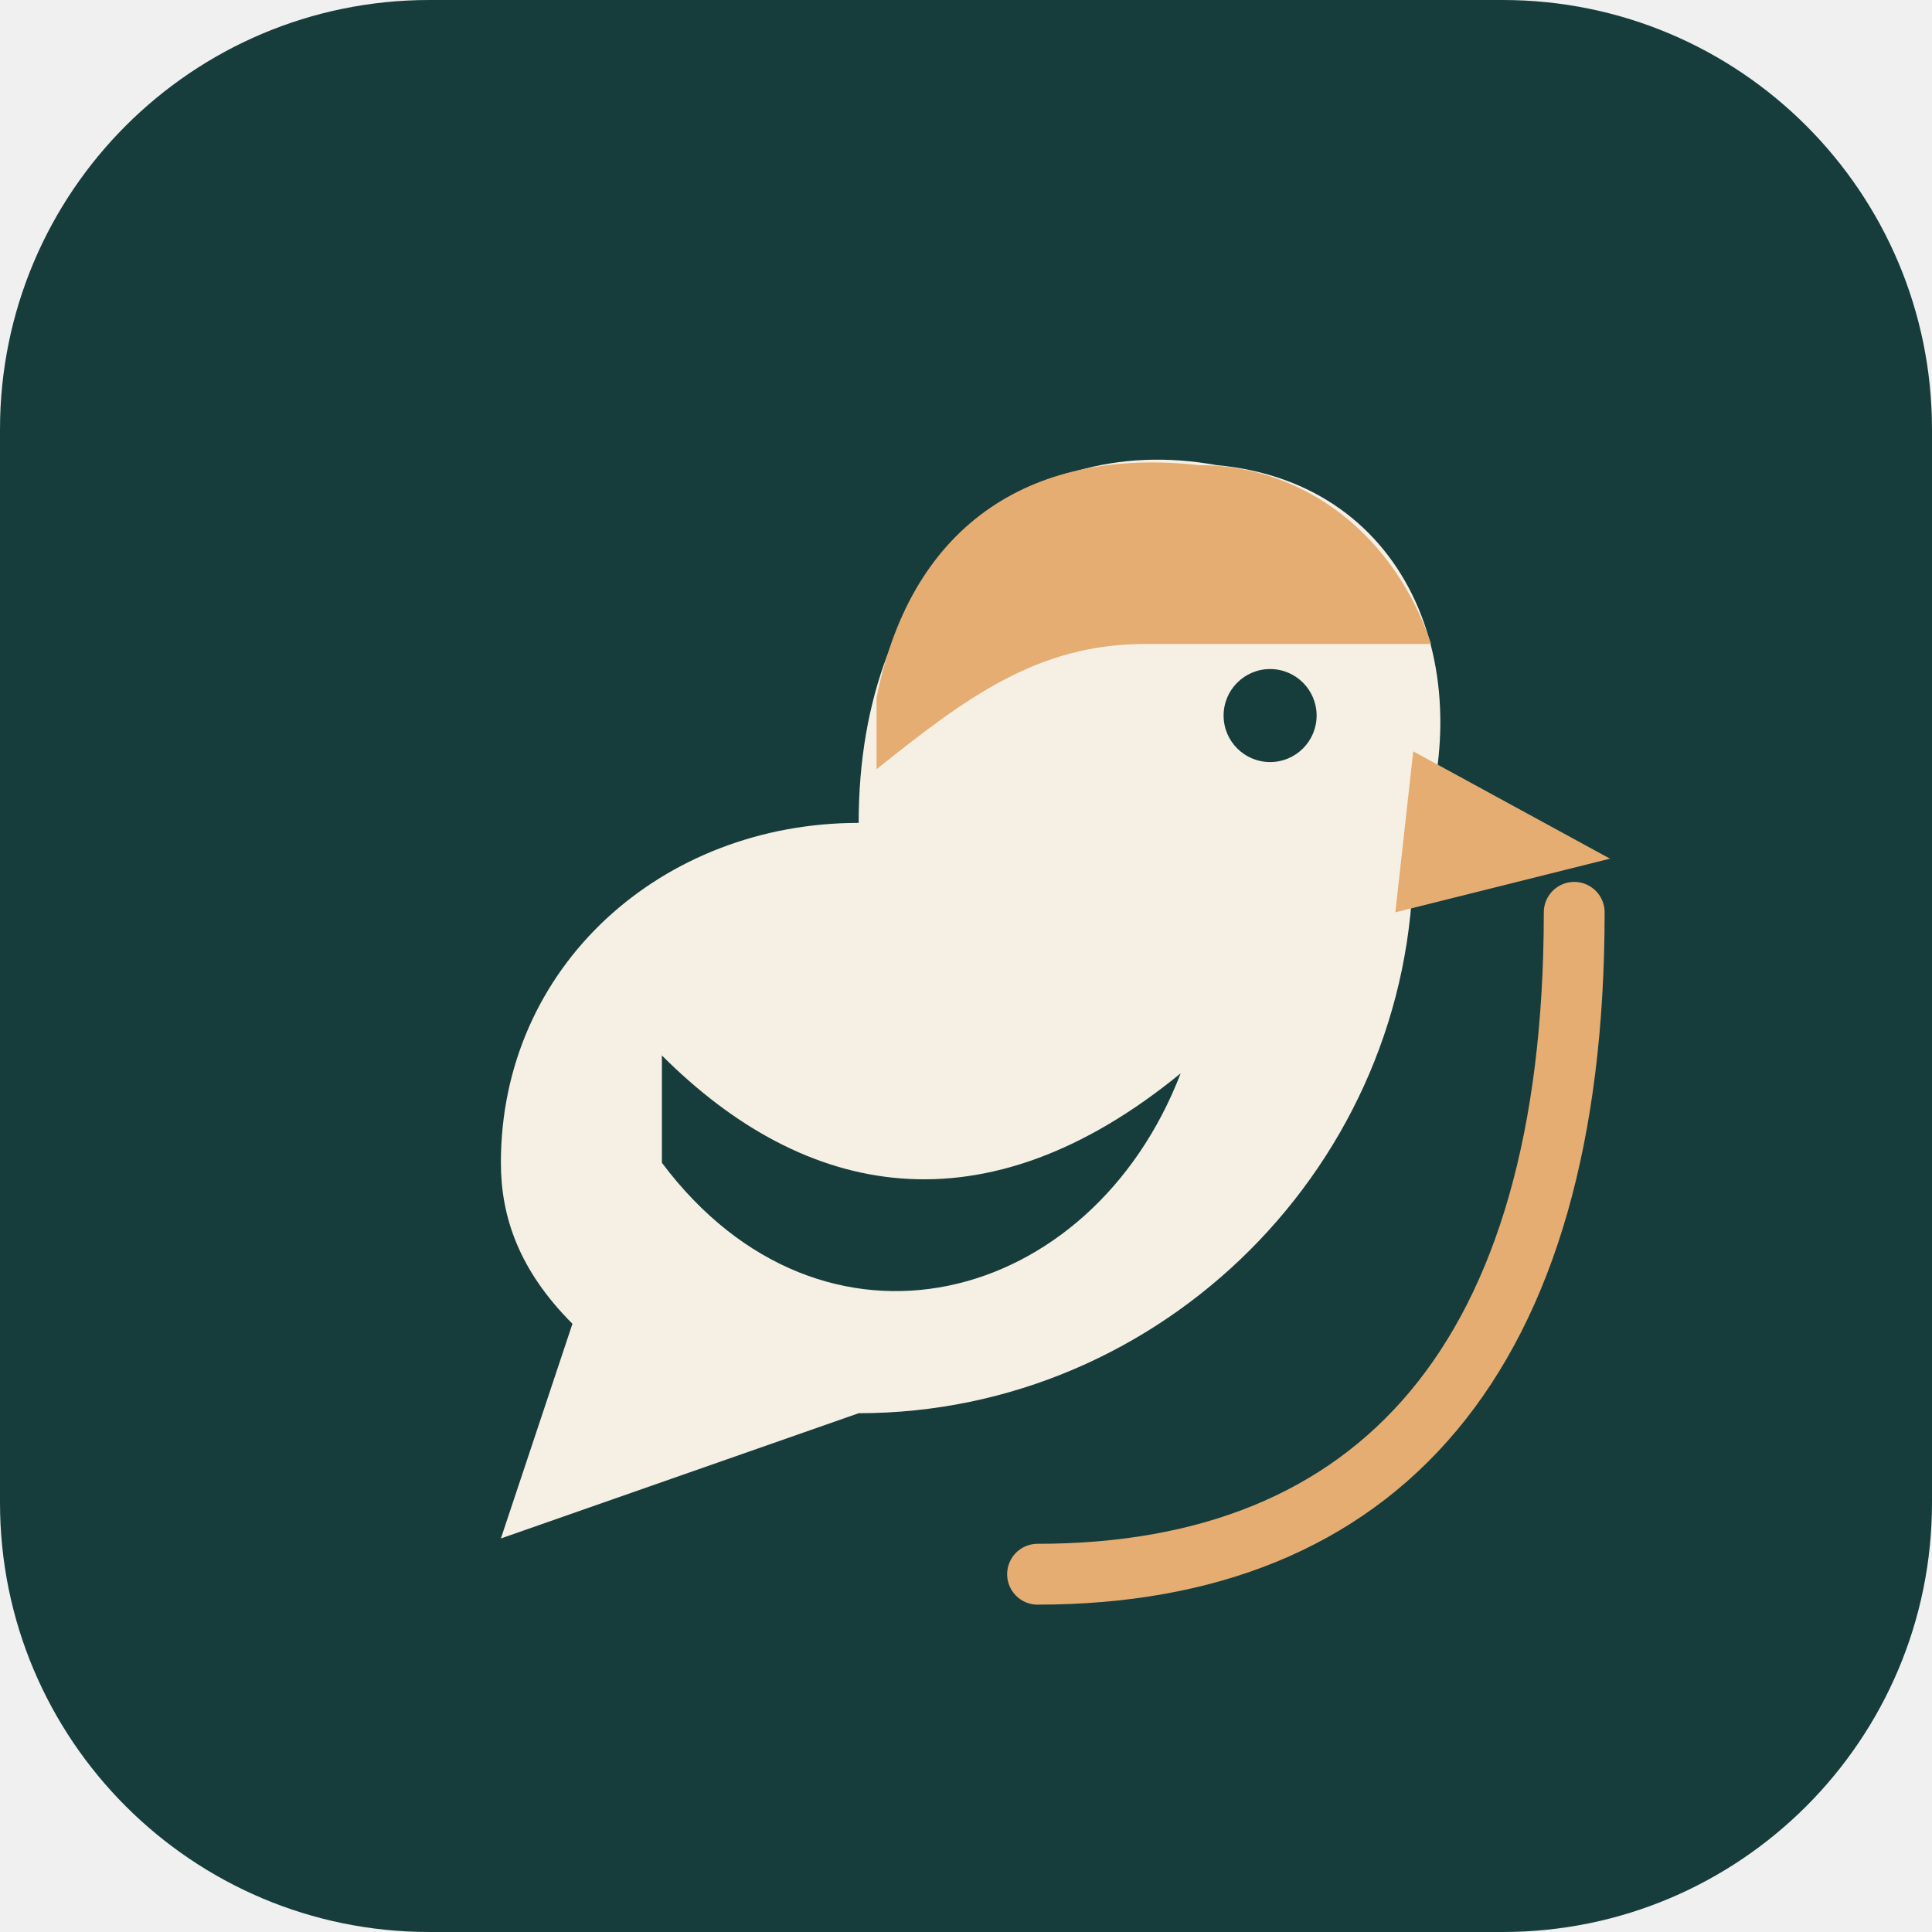
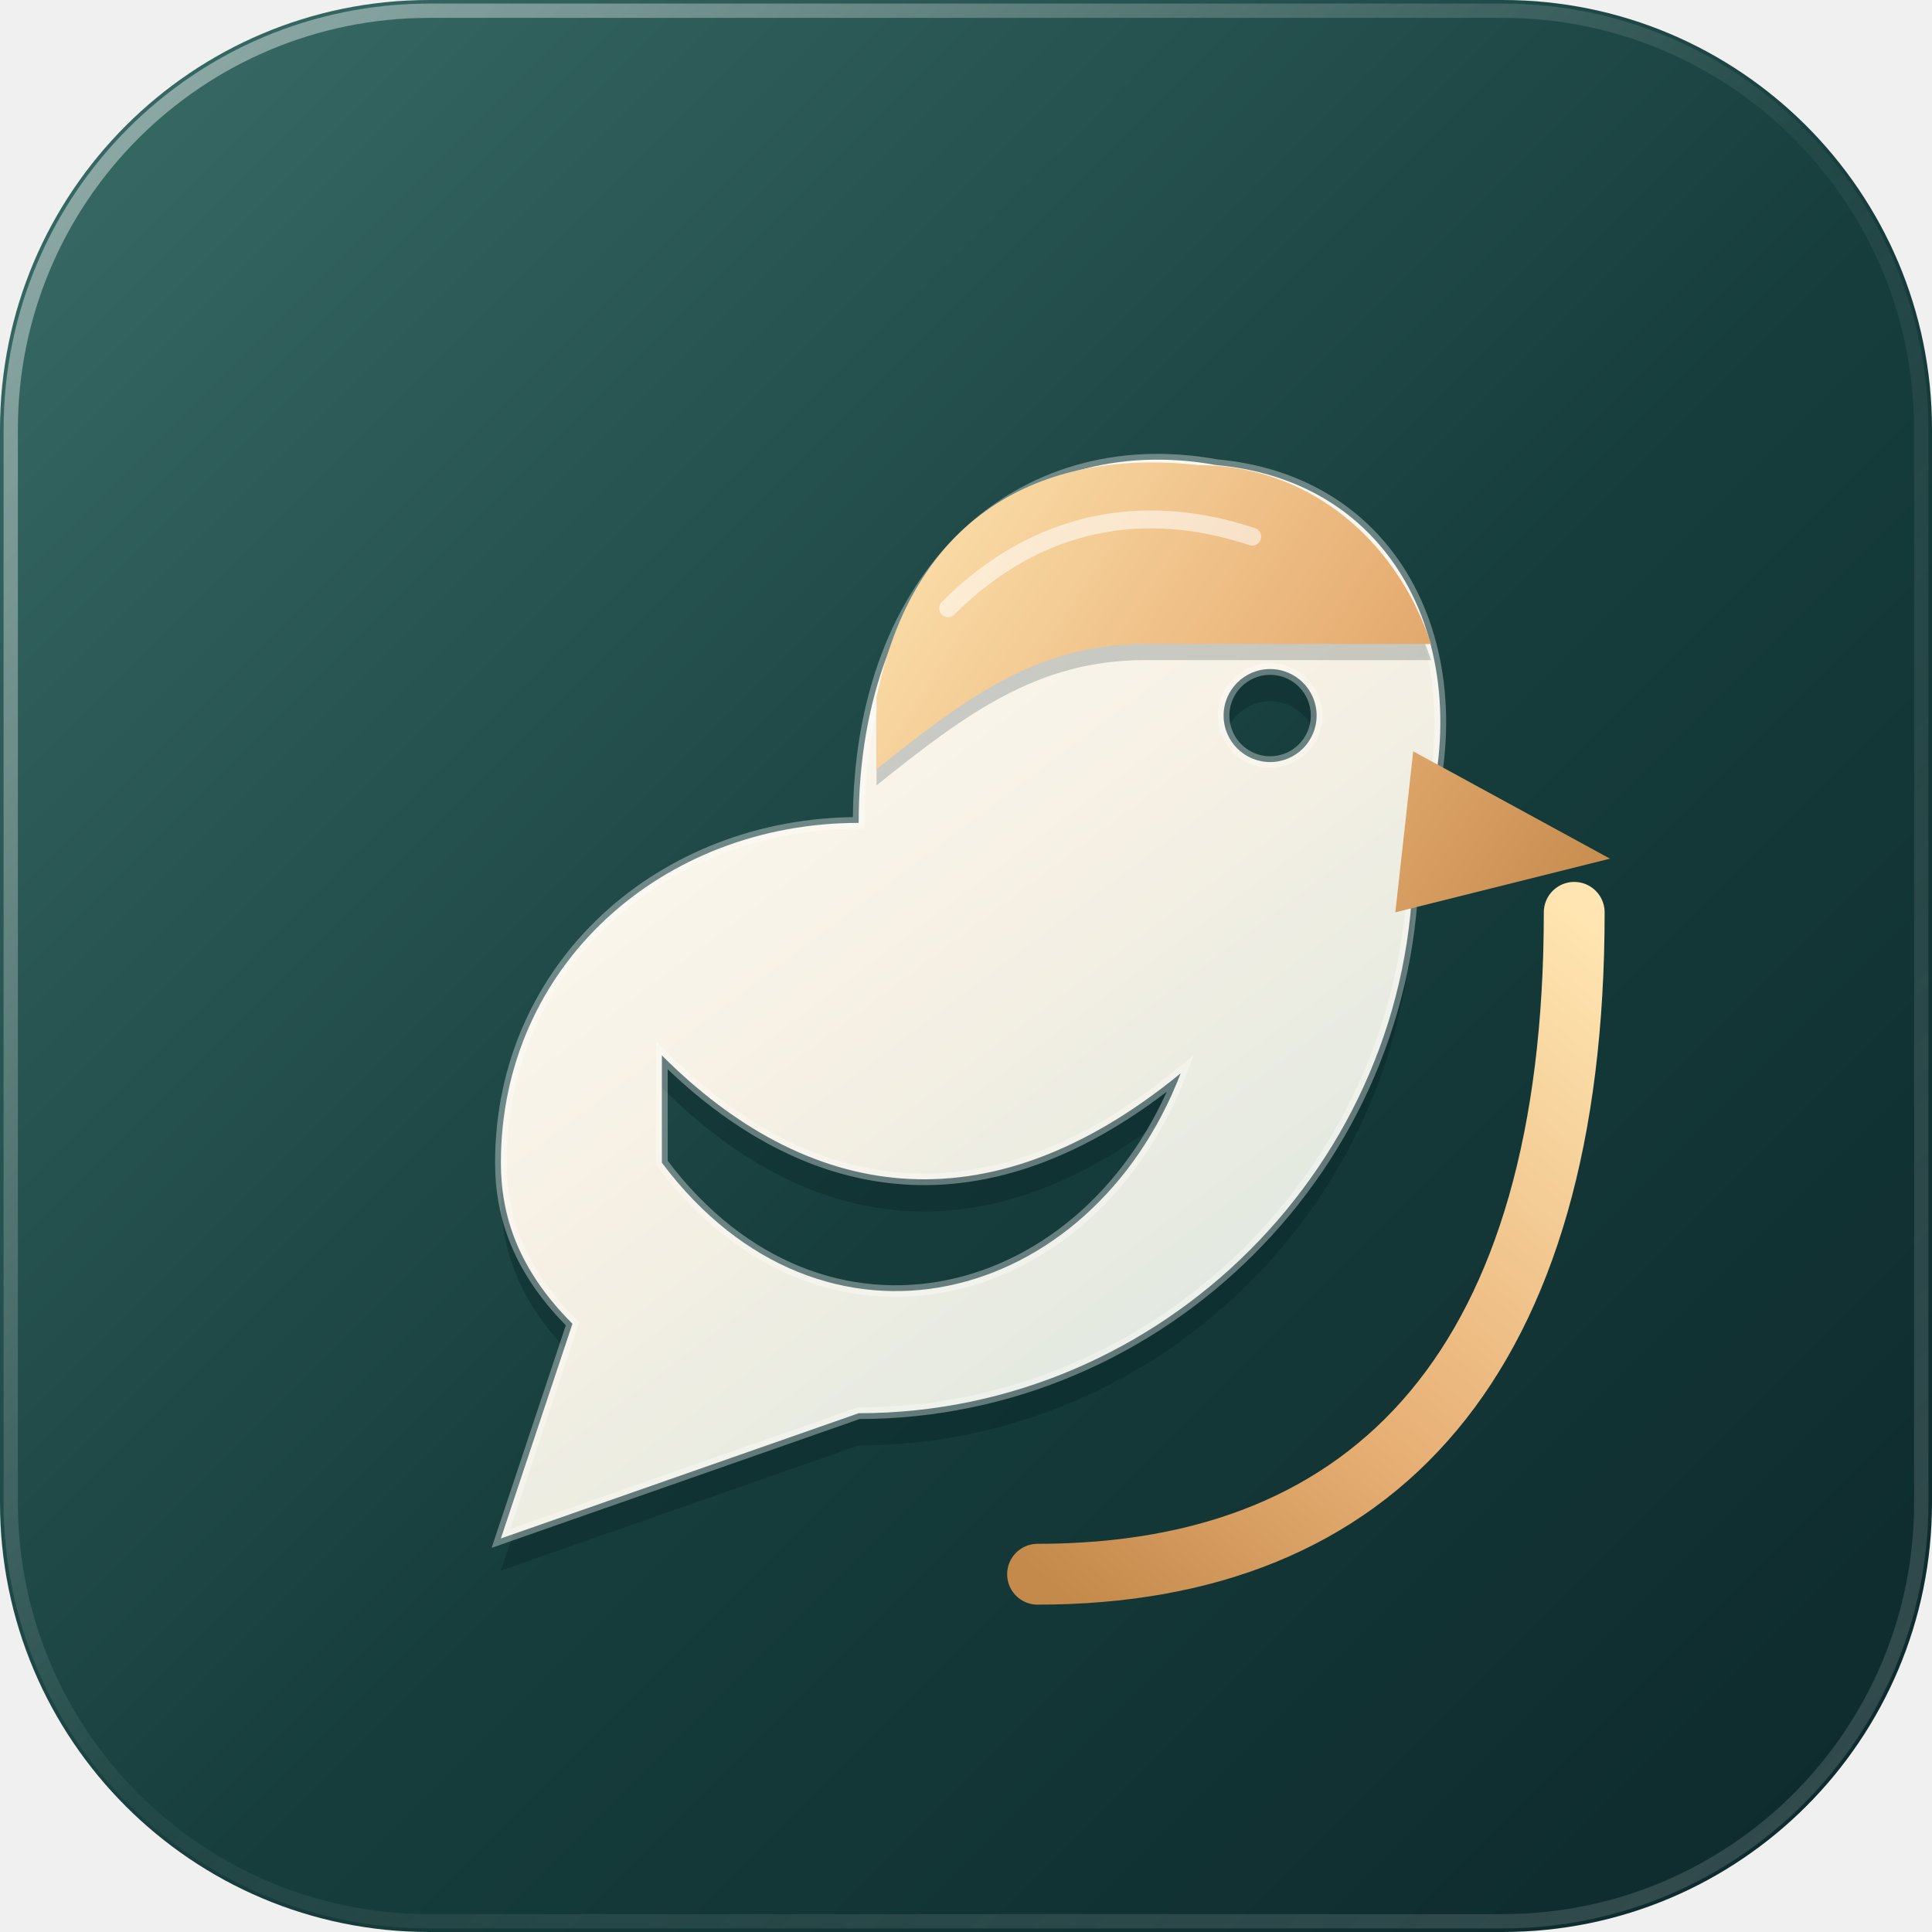
<svg xmlns="http://www.w3.org/2000/svg" viewBox="0 0 108 108">
-   <rect width="108" height="108" rx="24" fill="#163D3C" />
-   <path fill="#F6F0E4" fill-rule="evenodd" d="M28 65C28 54 37 46 48 46C48 32 57 24 68 26C79 27 83 38 79 48C79 65 65 79 48 79L28 86L32 74C29 71 28 68 28 65ZM37 59C45 67 55 69 66 60C61 73 46 77 37 65ZM73.6 40a2.6 2.6 0 1 0-5.2 0a2.6 2.6 0 1 0 5.2 0Z" />
-   <path fill="#E6AD72" d="M49 39C51 29 58 25 67 26C73 26 78 30 80 36L64 36C58 36 54 39 49 43ZM79 42L90 48L78 51Z" />
-   <path d="M88 51C88 76 77 88 58 88" fill="none" stroke="#E6AD72" stroke-width="3.4" stroke-linecap="round" />
+   <defs>
+     <linearGradient id="base" gradientUnits="userSpaceOnUse" x1="0" y1="0" x2="108" y2="108">
+       <stop stop-color="#3A6D67" />
+       <stop offset=".55" stop-color="#163D3C" />
+       <stop offset="1" stop-color="#0D282B" />
+     </linearGradient>
+     <linearGradient id="rim" gradientUnits="userSpaceOnUse" x1="0" y1="0" x2="108" y2="108">
+       <stop stop-color="#FFF" stop-opacity=".48" />
+       <stop offset=".5" stop-color="#FFF" stop-opacity=".04" />
+       <stop offset="1" stop-color="#FFF" stop-opacity=".16" />
+     </linearGradient>
+     <linearGradient id="body" gradientUnits="userSpaceOnUse" x1="34" y1="26" x2="79" y2="86">
+       <stop stop-color="#FFFDF7" />
+       <stop offset=".45" stop-color="#F6F0E4" />
+       <stop offset="1" stop-color="#D4E4DE" />
+     </linearGradient>
+     <linearGradient id="gold" gradientUnits="userSpaceOnUse" x1="49" y1="25" x2="90" y2="52">
+       <stop stop-color="#FFE5B1" />
+       <stop offset=".6" stop-color="#E6AD72" />
+       <stop offset="1" stop-color="#C48A4C" />
+     </linearGradient>
+     <linearGradient id="thread" gradientUnits="userSpaceOnUse" x1="88" y1="51" x2="58" y2="88">
+       <stop stop-color="#FFE5B1" />
+       <stop offset=".65" stop-color="#E6AD72" />
+       <stop offset="1" stop-color="#C48A4C" />
+     </linearGradient>
+     <clipPath id="tile">
+       <rect width="108" height="108" rx="24" />
+     </clipPath>
+   </defs>
+   <g id="baya-background" clip-path="url(#tile)">
+     <rect width="108" height="108" fill="url(#base)" />
+     <rect x=".6" y=".6" width="106.8" height="106.8" rx="23.4" fill="none" stroke="url(#rim)" stroke-width=".8" />
+   </g>
+   <g id="baya-bird">
+     <path transform="translate(0 1.8)" fill="#082326" opacity=".38" fill-rule="evenodd" d="M28 65C28 54 37 46 48 46C48 32 57 24 68 26C79 27 83 38 79 48C79 65 65 79 48 79L28 86L32 74C29 71 28 68 28 65ZM37 59C45 67 55 69 66 60C61 73 46 77 37 65ZM73.6 40a2.6 2.6 0 1 0-5.2 0a2.6 2.6 0 1 0 5.2 0Z" />
+     <path fill="url(#body)" stroke="#FFF" stroke-opacity=".35" stroke-width=".65" fill-rule="evenodd" d="M28 65C28 54 37 46 48 46C48 32 57 24 68 26C79 27 83 38 79 48C79 65 65 79 48 79L28 86L32 74C29 71 28 68 28 65ZM37 59C45 67 55 69 66 60C61 73 46 77 37 65ZM73.6 40a2.6 2.6 0 1 0-5.2 0a2.6 2.6 0 1 0 5.2 0Z" />
+     <path transform="translate(0 .9)" fill="#082326" opacity=".2" d="M49 39C51 29 58 25 67 26C73 26 78 30 80 36L64 36C58 36 54 39 49 43Z" />
+     <path fill="url(#gold)" d="M49 39C51 29 58 25 67 26C73 26 78 30 80 36L64 36C58 36 54 39 49 43ZM79 42L90 48L78 51Z" />
+     <path d="M53 34C58 29 64 28 70 30" fill="none" stroke="#FFF" stroke-opacity=".55" stroke-width="1" stroke-linecap="round" />
+     <path d="M88 51C88 76 77 88 58 88" fill="none" stroke="url(#thread)" stroke-width="3.4" stroke-linecap="round" />
+   </g>
</svg>
